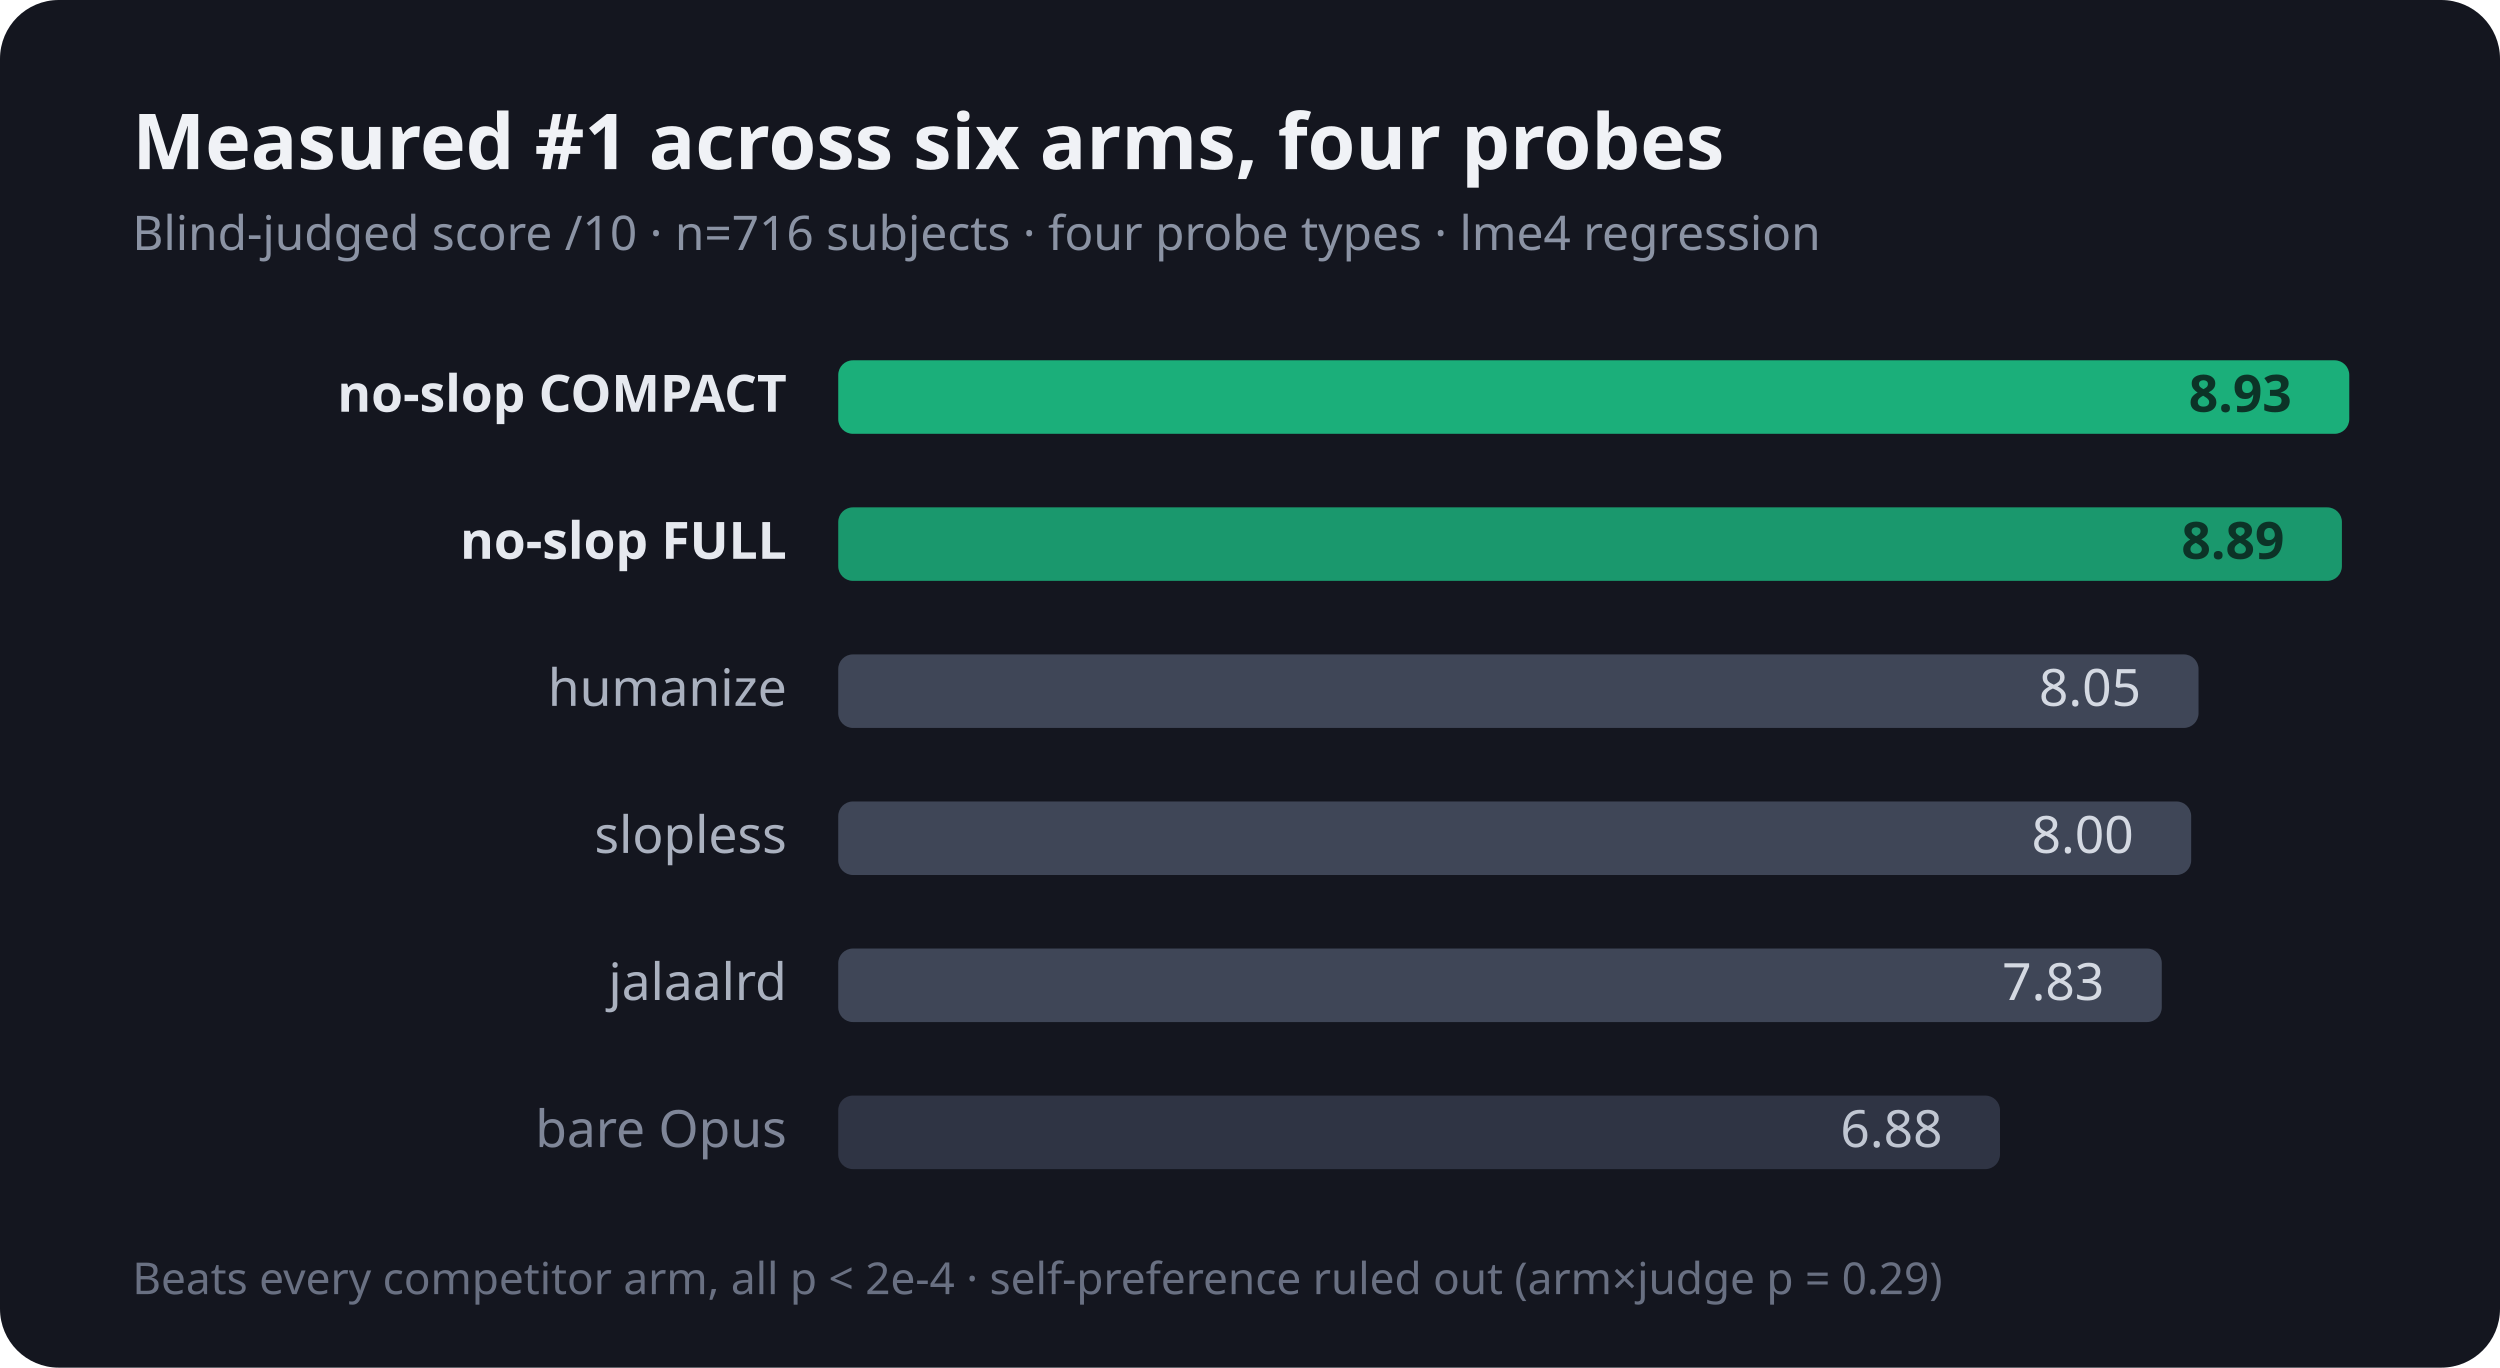
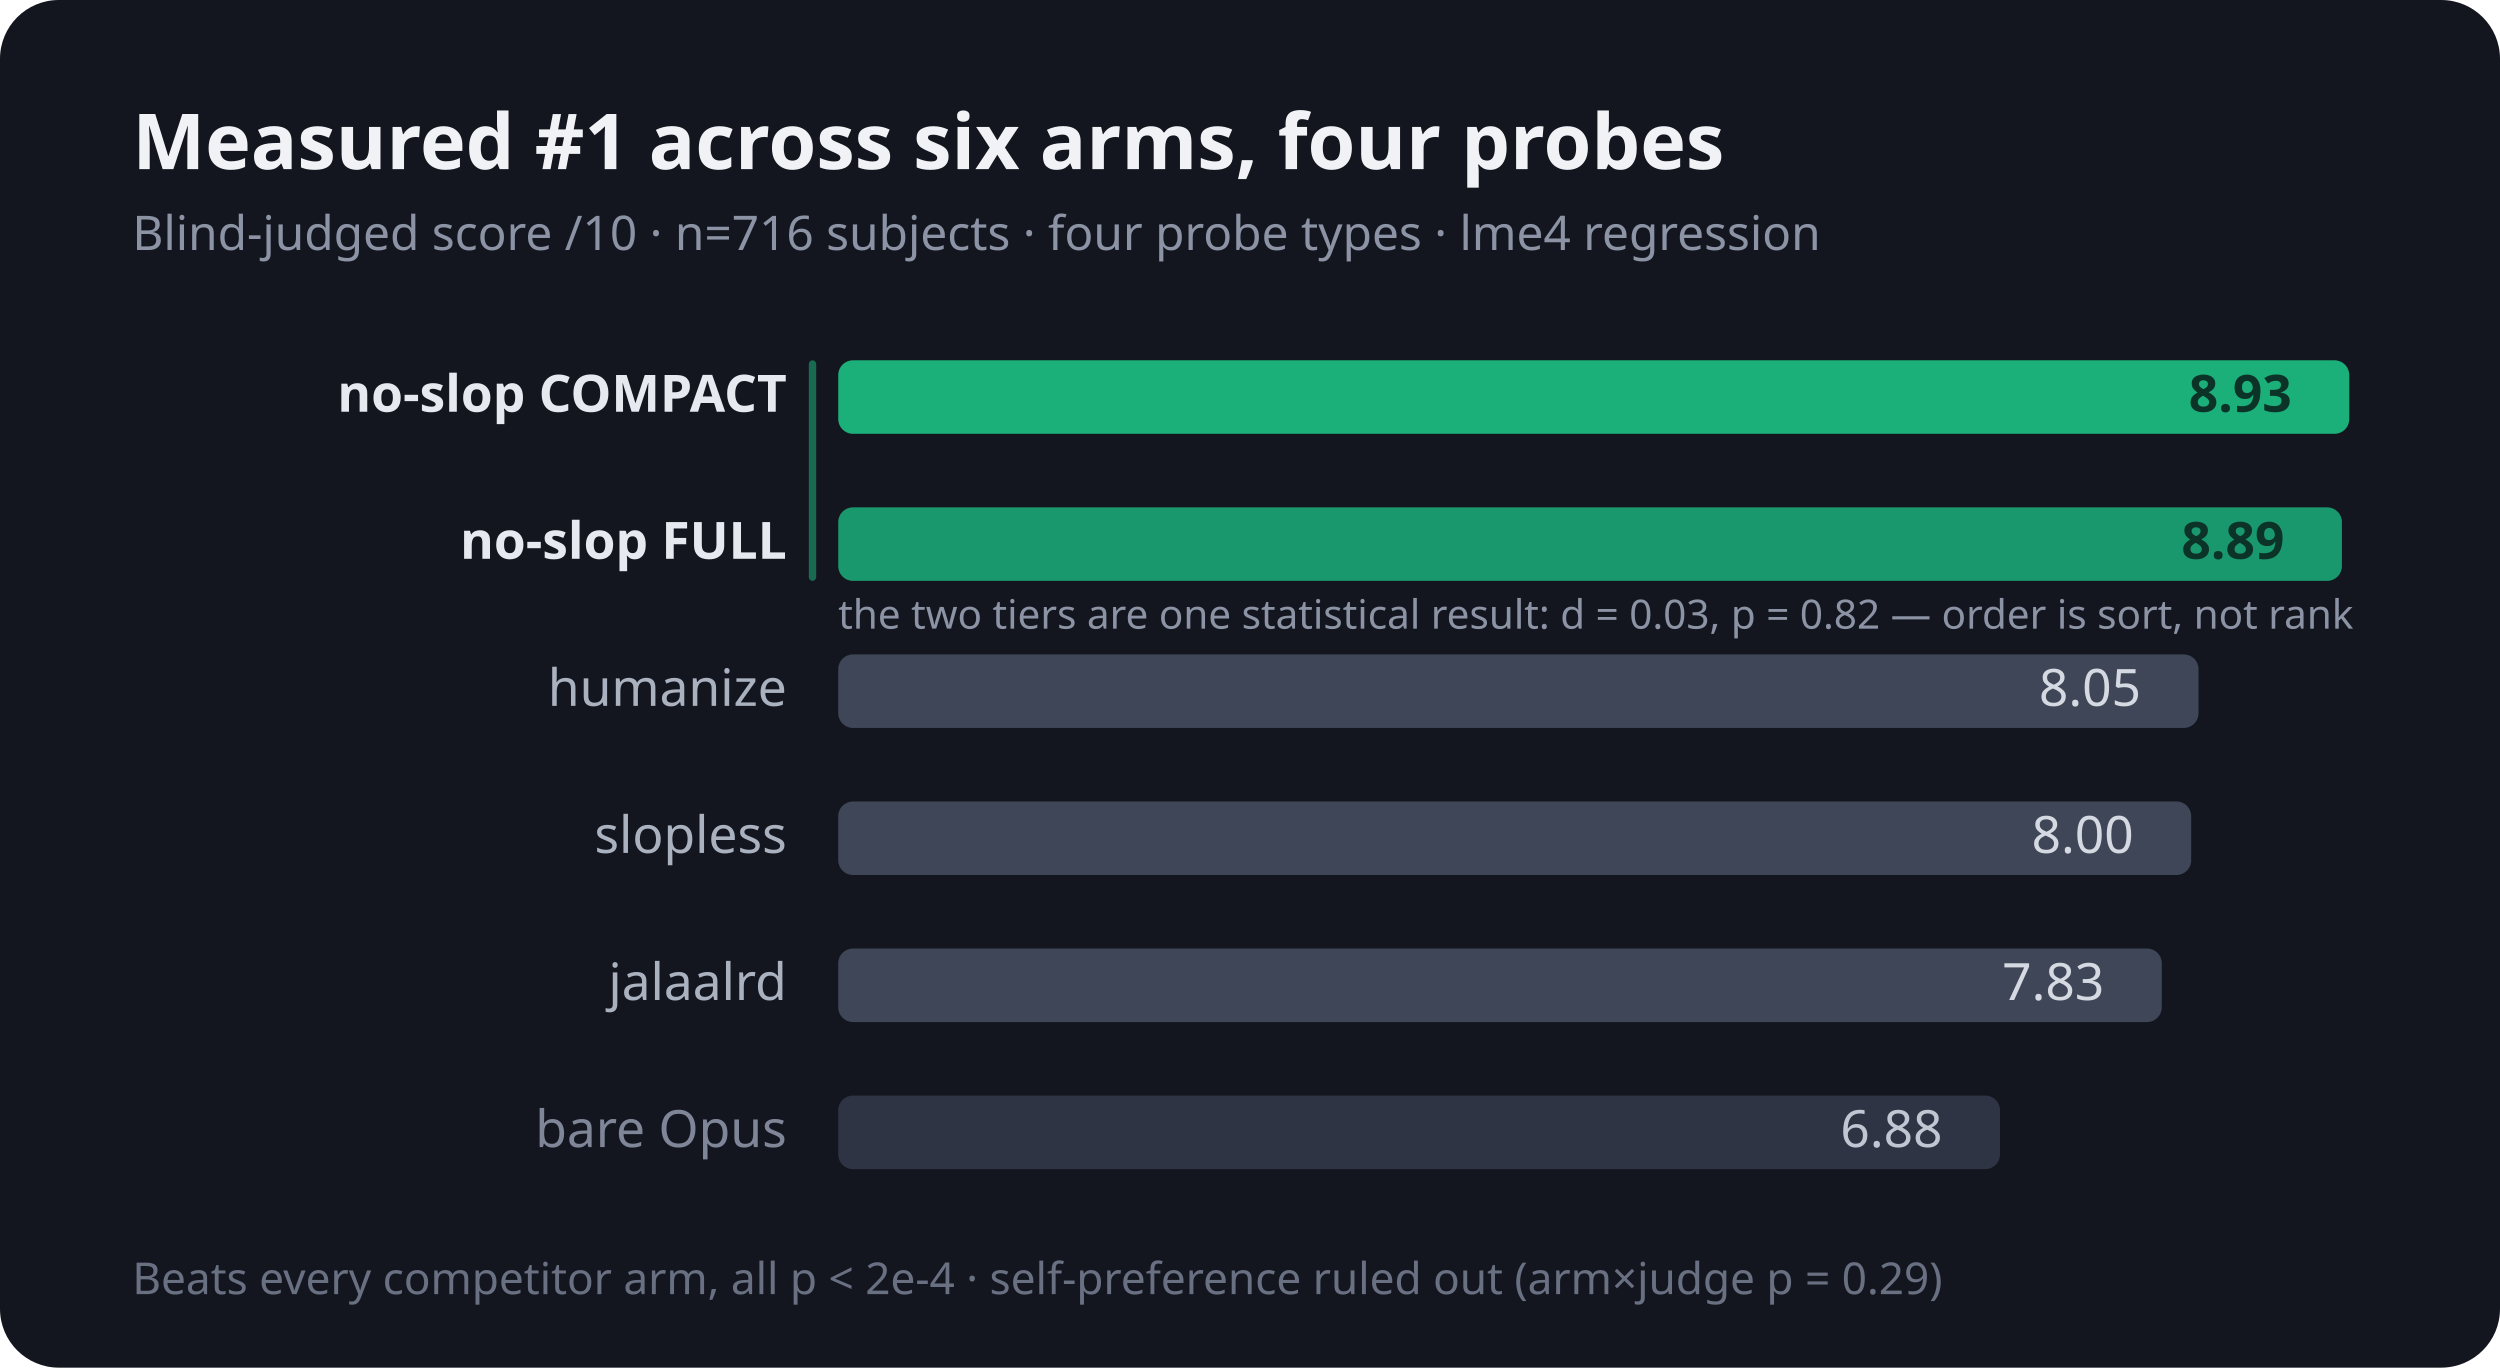
<svg xmlns="http://www.w3.org/2000/svg" width="100%" viewBox="0 0 680 372" role="img" font-family="'Segoe UI',system-ui,-apple-system,sans-serif">
  <rect x="0" y="0" width="680" height="372" rx="16" fill="#14161f" />
  <text x="36" y="46" fill="#f0f2f6" font-size="21" font-weight="600">Measured #1 across six arms, four probes</text>
  <text x="36" y="68" fill="#8b93a4" font-size="13">Blind-judged score /10 · n=716 subjects · four probe types · lme4 regression</text>
  <g font-size="14">
+     <rect x="220" y="98" width="2" height="60" rx="1" fill="#1baf7a" opacity="0.55" />
    <text x="214" y="112" text-anchor="end" fill="#e6e9ef" font-weight="600">no-slop COMPACT</text>
    <rect x="228" y="98" width="411" height="20" rx="4" fill="#1baf7a">
      <animate attributeName="width" values="0;0;411;411;0" keyTimes="0;0;0.14;0.9;1" dur="6s" repeatCount="indefinite" />
    </rect>
    <text x="627" y="112" text-anchor="end" fill="#0c3327" font-weight="600">8.93
    <animate attributeName="opacity" values="0;0;1;1;0" keyTimes="0;0.1;0.16;0.9;1" dur="6s" repeatCount="indefinite" />
    </text>
    <text x="214" y="152" text-anchor="end" fill="#e6e9ef" font-weight="600">no-slop FULL</text>
    <rect x="228" y="138" width="409" height="20" rx="4" fill="#1baf7a" opacity="0.85">
      <animate attributeName="width" values="0;0;409;409;0" keyTimes="0;0.04;0.18;0.9;1" dur="6s" repeatCount="indefinite" />
    </rect>
    <text x="625" y="152" text-anchor="end" fill="#0c3327" font-weight="600">8.89
    <animate attributeName="opacity" values="0;0;1;1;0" keyTimes="0;0.14;0.2;0.9;1" dur="6s" repeatCount="indefinite" />
    </text>
+     <text x="228" y="171" font-size="11" fill="#8b93a4">the two tiers are one statistical result: d = 0.03, p = 0.82 — order is sort, not rank</text>
    <text x="214" y="192" text-anchor="end" fill="#aab1bf">humanize</text>
    <rect x="228" y="178" width="370" height="20" rx="4" fill="#3f4657">
      <animate attributeName="width" values="0;0;370;370;0" keyTimes="0;0.08;0.22;0.9;1" dur="6s" repeatCount="indefinite" />
    </rect>
    <text x="586" y="192" text-anchor="end" fill="#d4d9e2">8.05
    <animate attributeName="opacity" values="0;0;1;1;0" keyTimes="0;0.18;0.24;0.9;1" dur="6s" repeatCount="indefinite" />
    </text>
    <text x="214" y="232" text-anchor="end" fill="#aab1bf">slopless</text>
    <rect x="228" y="218" width="368" height="20" rx="4" fill="#3f4657">
      <animate attributeName="width" values="0;0;368;368;0" keyTimes="0;0.12;0.26;0.9;1" dur="6s" repeatCount="indefinite" />
    </rect>
    <text x="584" y="232" text-anchor="end" fill="#d4d9e2">8.00
    <animate attributeName="opacity" values="0;0;1;1;0" keyTimes="0;0.22;0.28;0.9;1" dur="6s" repeatCount="indefinite" />
    </text>
    <text x="214" y="272" text-anchor="end" fill="#aab1bf">jalaalrd</text>
    <rect x="228" y="258" width="360" height="20" rx="4" fill="#3f4657">
      <animate attributeName="width" values="0;0;360;360;0" keyTimes="0;0.16;0.3;0.9;1" dur="6s" repeatCount="indefinite" />
    </rect>
    <text x="576" y="272" text-anchor="end" fill="#d4d9e2">7.83
    <animate attributeName="opacity" values="0;0;1;1;0" keyTimes="0;0.26;0.32;0.9;1" dur="6s" repeatCount="indefinite" />
    </text>
    <text x="214" y="312" text-anchor="end" fill="#7f8698">bare Opus</text>
    <rect x="228" y="298" width="316" height="20" rx="4" fill="#2f3444">
      <animate attributeName="width" values="0;0;316;316;0" keyTimes="0;0.2;0.34;0.9;1" dur="6s" repeatCount="indefinite" />
    </rect>
    <text x="532" y="312" text-anchor="end" fill="#c0c6d2">6.88
    <animate attributeName="opacity" values="0;0;1;1;0" keyTimes="0;0.3;0.36;0.9;1" dur="6s" repeatCount="indefinite" />
    </text>
  </g>
  <text x="36" y="352" font-size="12" fill="#697082">Beats every competitor arm, all p &lt; 2e-4 · self-preference ruled out (arm×judge p = 0.29)</text>
</svg>
